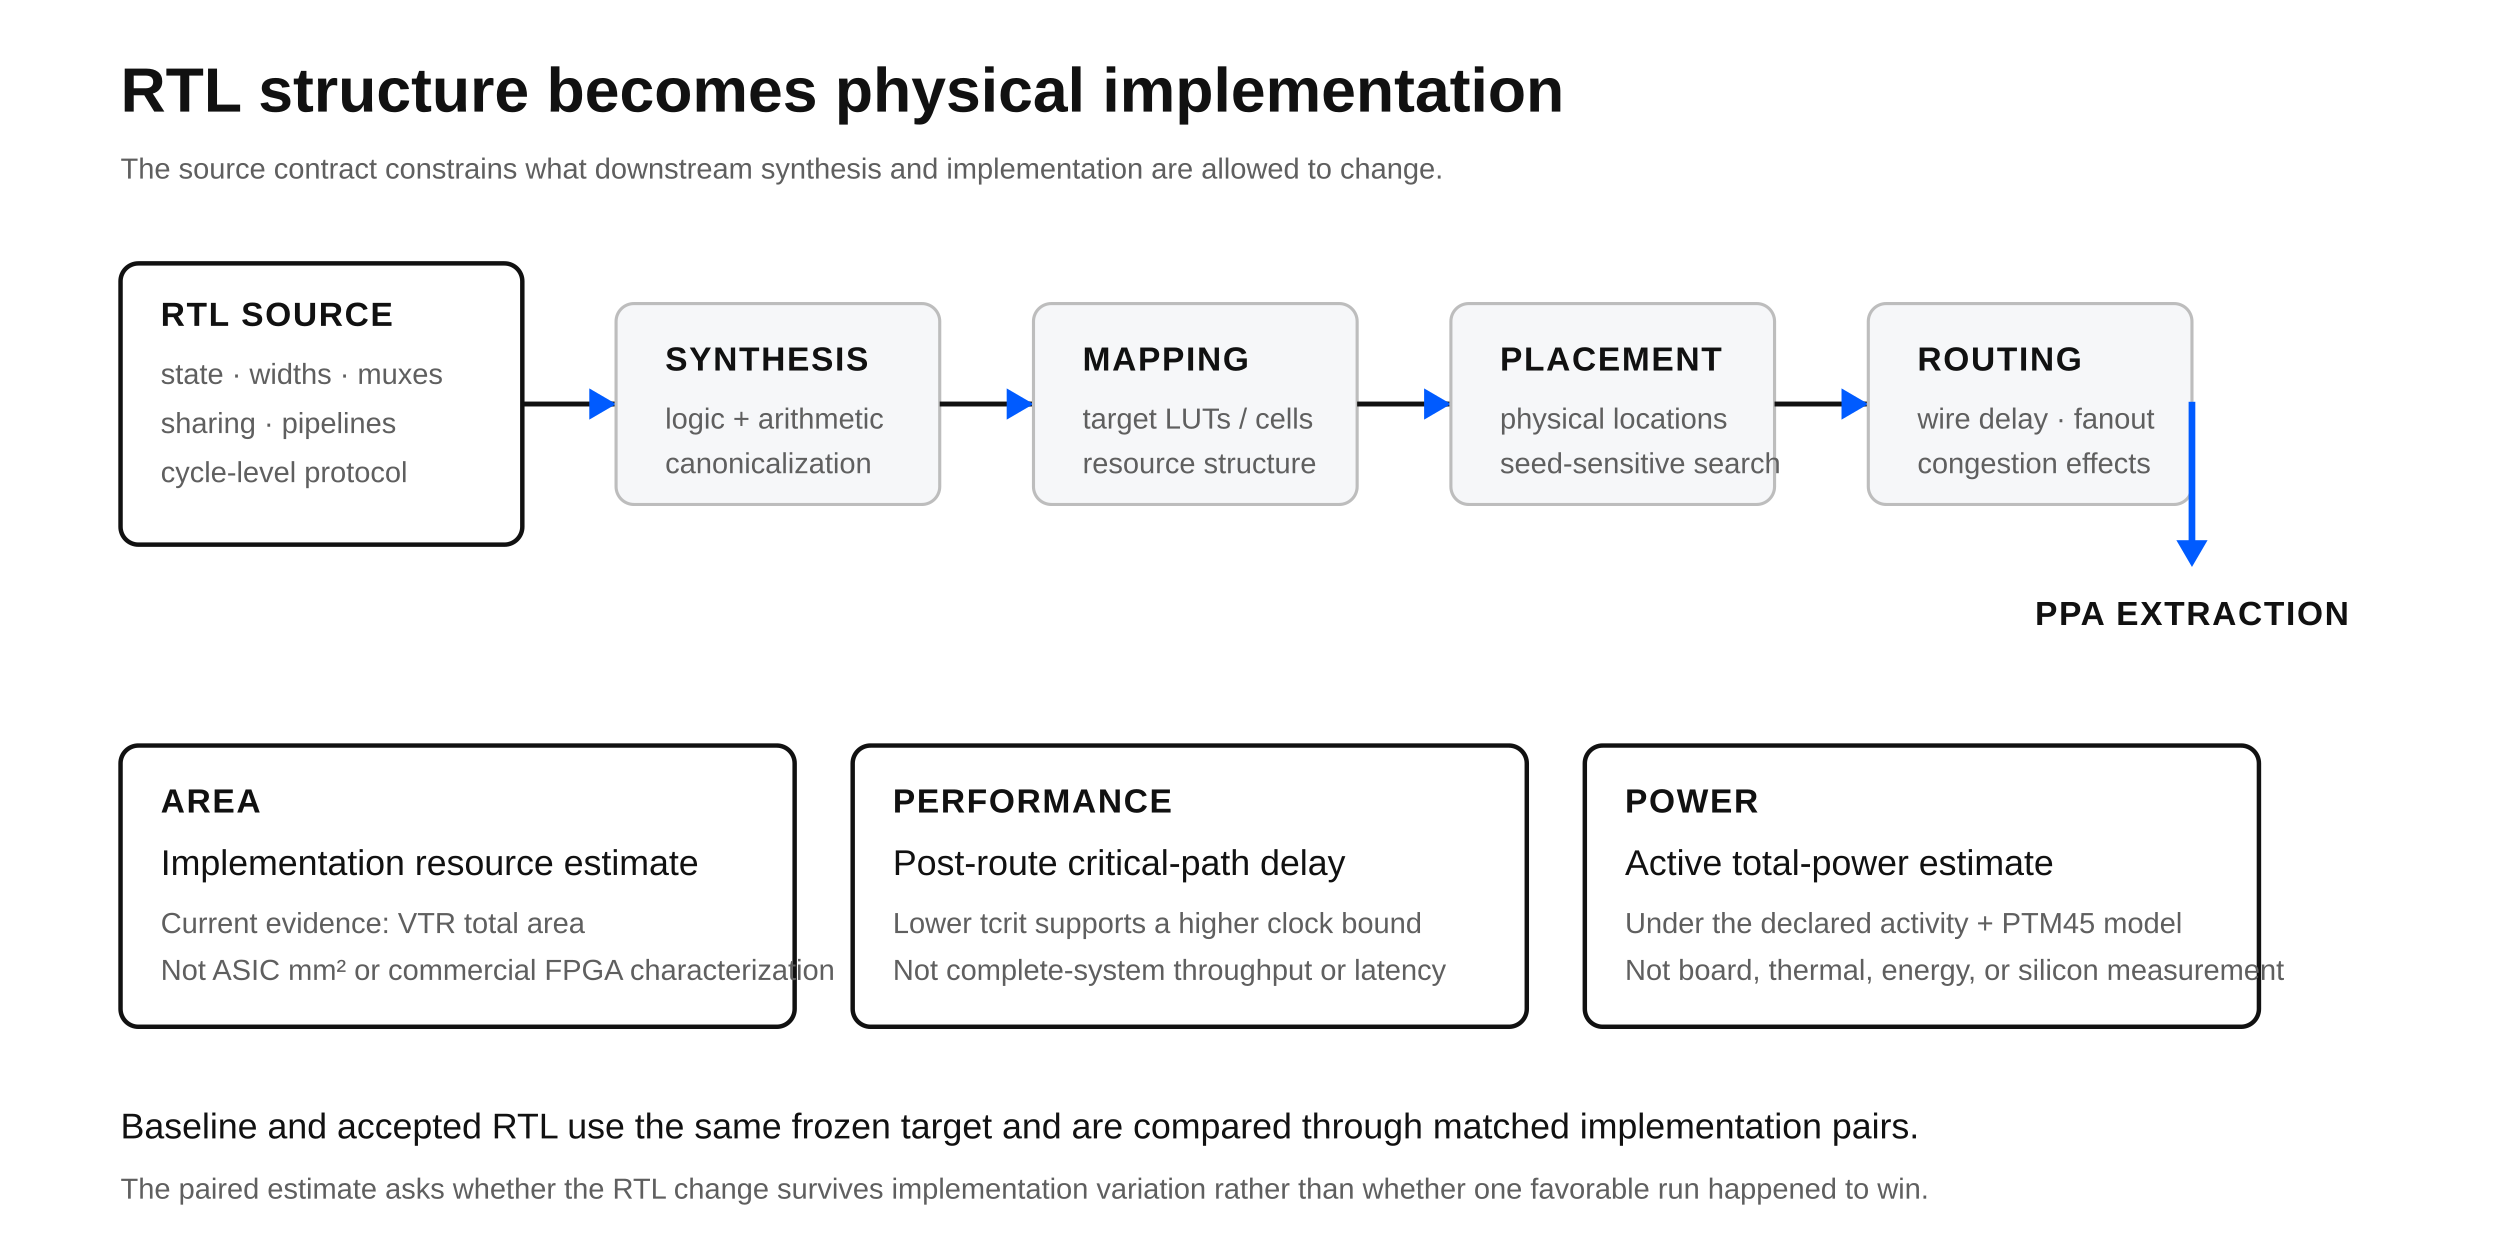
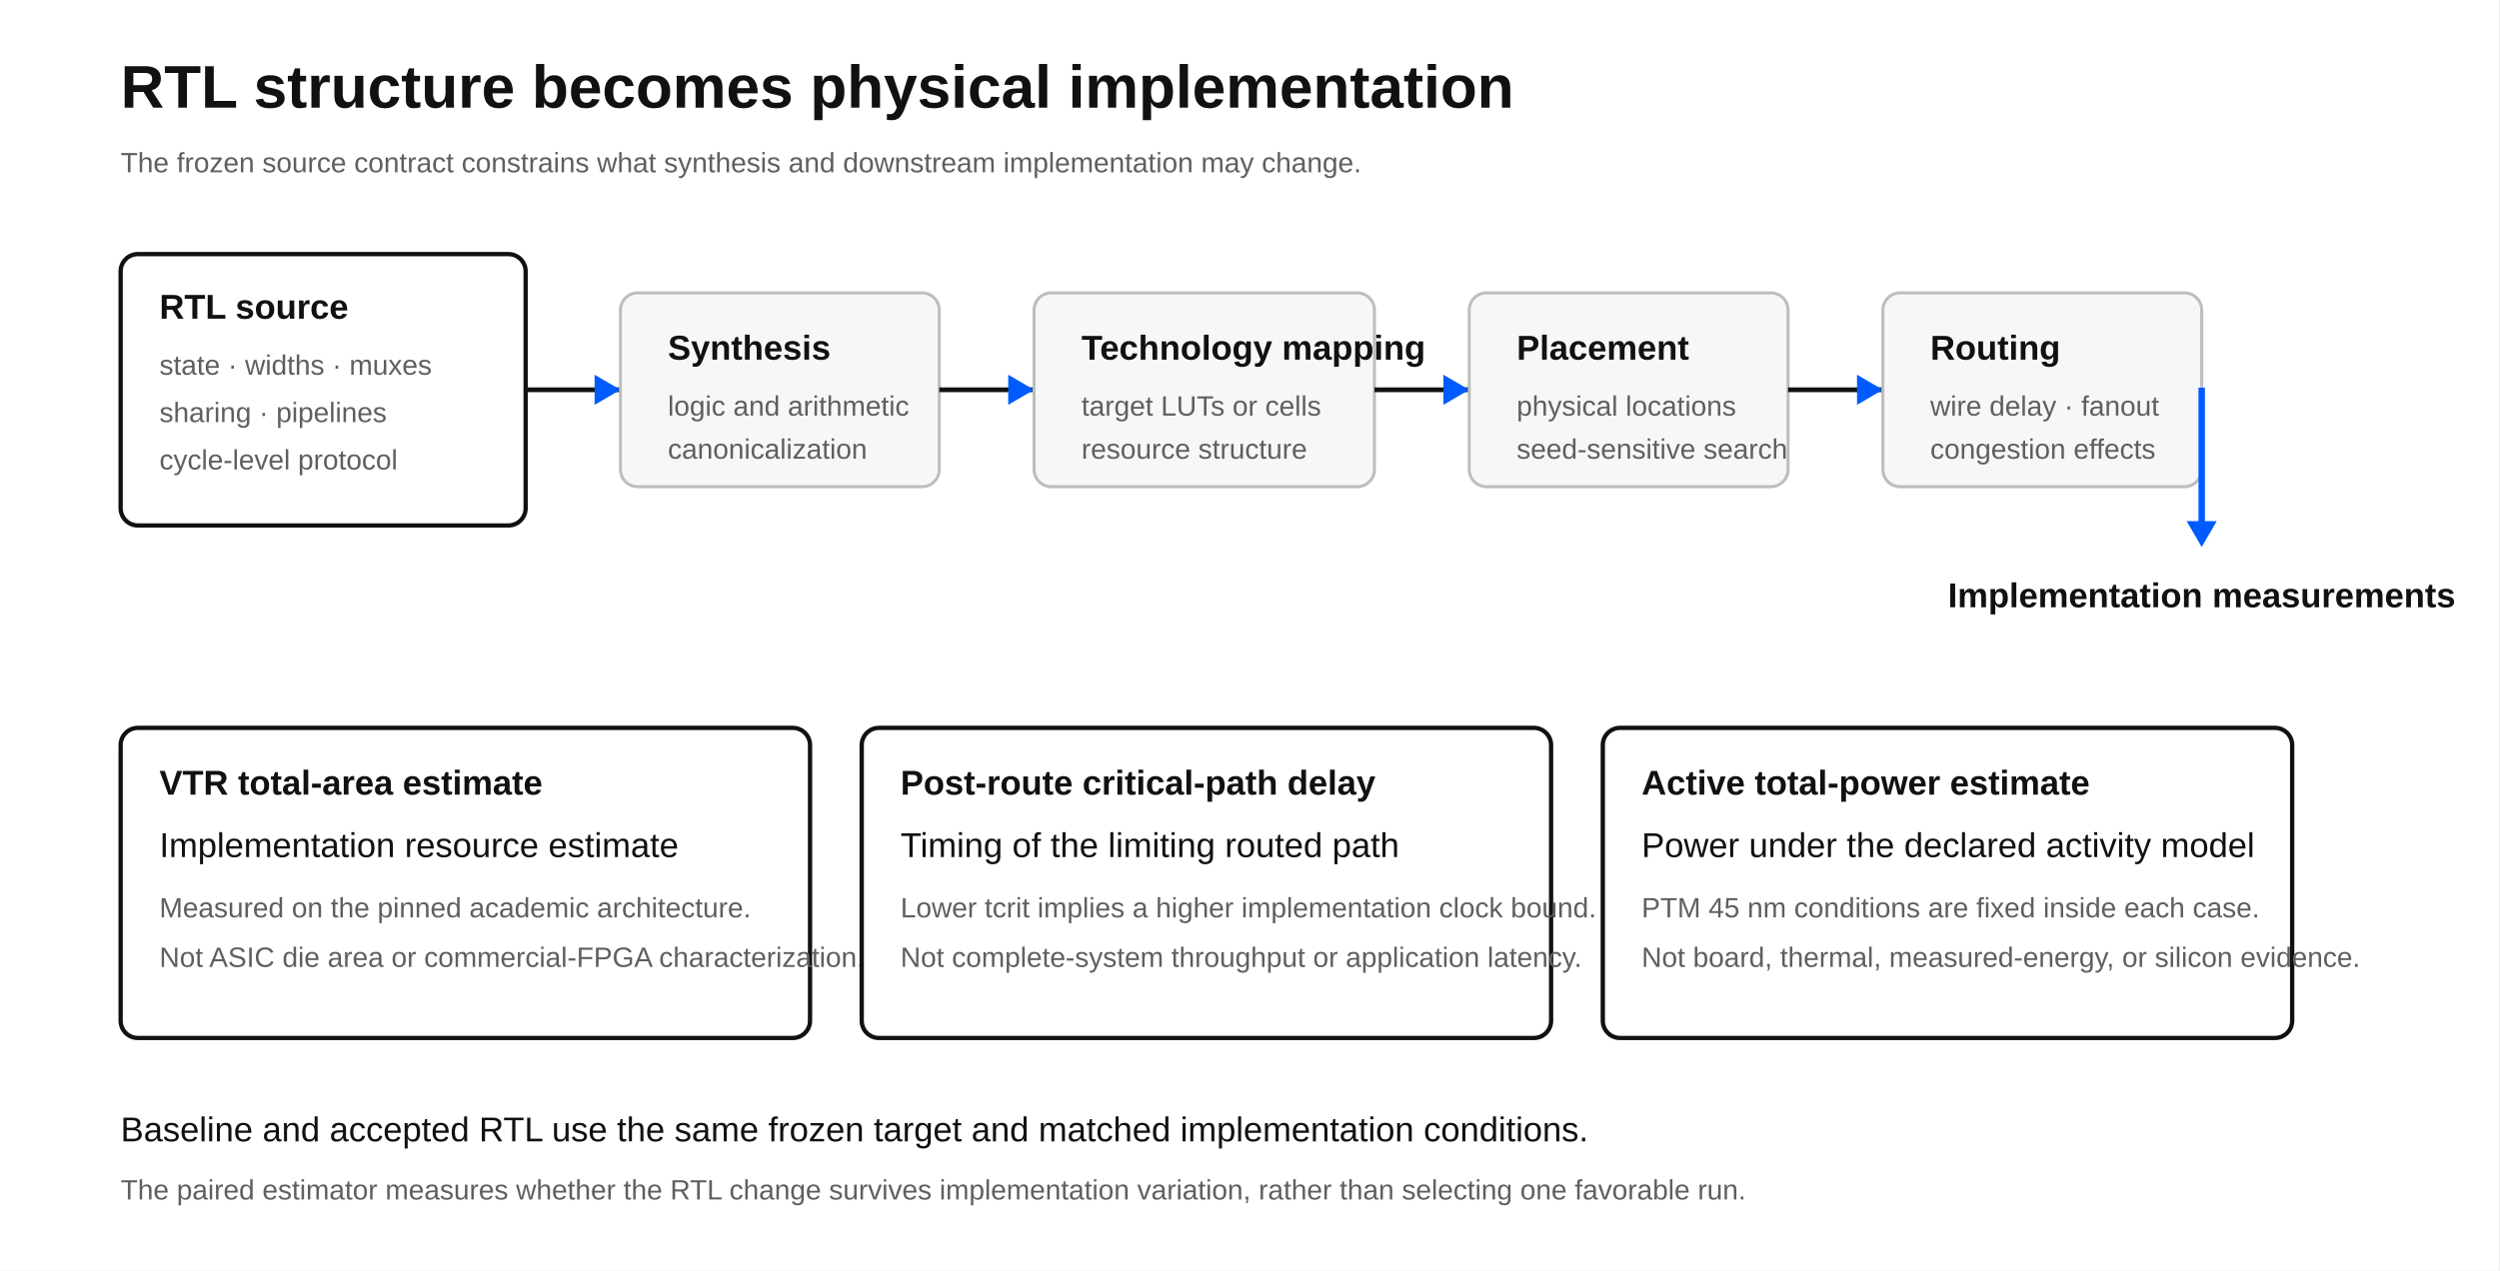
- <svg xmlns="http://www.w3.org/2000/svg" viewBox="0 0 1120 560" role="img" aria-label="RTL to physical implementation and PPA measurement flow">
-   <rect width="1120" height="560" fill="white" />
+ <svg xmlns="http://www.w3.org/2000/svg" viewBox="0 0 1160 590" role="img" aria-label="RTL design through physical implementation and PPA measurement">
+   <rect width="1160" height="590" fill="white" />
  <style>
-     text { font-family: Arial, Helvetica, sans-serif; fill:#111; }
-     .title { font-size:28px; font-weight:700; }
-     .label { font-size:15px; font-weight:700; letter-spacing:.05em; }
-     .body { font-size:16px; }
-     .small { font-size:13px; fill:#5f5f5f; }
-     .box { fill:#fff; stroke:#111; stroke-width:2; }
-     .soft { fill:#f6f7f9; stroke:#bdbdbd; stroke-width:1.4; }
-     .blue { fill:#005bff; }
-     .blueStroke { fill:none; stroke:#005bff; stroke-width:3; }
-     .line { fill:none; stroke:#111; stroke-width:2.2; }
-     .muted { fill:none; stroke:#b8b8b8; stroke-width:1.5; }
+     text{font-family:Arial,Helvetica,sans-serif;fill:#111}.title{font-size:28px;font-weight:700}.stage{font-size:16px;font-weight:700}.body{font-size:16px}.small{font-size:13px;fill:#5f5f5f}.box{fill:#fff;stroke:#111;stroke-width:2}.soft{fill:#f6f7f9;stroke:#bdbdbd;stroke-width:1.4}.blue{fill:#005bff}.blueStroke{fill:none;stroke:#005bff;stroke-width:3}.line{fill:none;stroke:#111;stroke-width:2.2}
  </style>
-   <text x="54" y="50" class="title">RTL structure becomes physical implementation</text>
-   <text x="54" y="80" class="small">The source contract constrains what downstream synthesis and implementation are allowed to change.</text>
-   <g transform="translate(54 118)">
-     <rect class="box" x="0" y="0" width="180" height="126" rx="8" />
-     <text x="18" y="28" class="label">RTL SOURCE</text>
-     <text x="18" y="54" class="small">state · widths · muxes</text>
-     <text x="18" y="76" class="small">sharing · pipelines</text>
-     <text x="18" y="98" class="small">cycle-level protocol</text>
-     <path class="line" d="M180 63H222" />
-     <path class="blue" d="M222 63l-12-7v14z" />
-     <rect class="soft" x="222" y="18" width="145" height="90" rx="8" />
-     <text x="244" y="48" class="label">SYNTHESIS</text>
-     <text x="244" y="74" class="small">logic + arithmetic</text>
-     <text x="244" y="94" class="small">canonicalization</text>
-     <path class="line" d="M367 63H409" />
-     <path class="blue" d="M409 63l-12-7v14z" />
-     <rect class="soft" x="409" y="18" width="145" height="90" rx="8" />
-     <text x="431" y="48" class="label">MAPPING</text>
-     <text x="431" y="74" class="small">target LUTs / cells</text>
-     <text x="431" y="94" class="small">resource structure</text>
-     <path class="line" d="M554 63H596" />
-     <path class="blue" d="M596 63l-12-7v14z" />
-     <rect class="soft" x="596" y="18" width="145" height="90" rx="8" />
-     <text x="618" y="48" class="label">PLACEMENT</text>
-     <text x="618" y="74" class="small">physical locations</text>
-     <text x="618" y="94" class="small">seed-sensitive search</text>
-     <path class="line" d="M741 63H783" />
-     <path class="blue" d="M783 63l-12-7v14z" />
-     <rect class="soft" x="783" y="18" width="145" height="90" rx="8" />
-     <text x="805" y="48" class="label">ROUTING</text>
-     <text x="805" y="74" class="small">wire delay · fanout</text>
-     <text x="805" y="94" class="small">congestion effects</text>
+   <text x="56" y="50" class="title">RTL structure becomes physical implementation</text>
+   <text x="56" y="80" class="small">The frozen source contract constrains what synthesis and downstream implementation may change.</text>
+   <g transform="translate(56 118)">
+     <rect class="box" x="0" y="0" width="188" height="126" rx="8" />
+     <text x="18" y="30" class="stage">RTL source</text>
+     <text x="18" y="56" class="small">state · widths · muxes</text>
+     <text x="18" y="78" class="small">sharing · pipelines</text>
+     <text x="18" y="100" class="small">cycle-level protocol</text>
+     <path class="line" d="M188 63H232" />
+     <path class="blue" d="M232 63l-12-7v14z" />
+     <rect class="soft" x="232" y="18" width="148" height="90" rx="8" />
+     <text x="254" y="49" class="stage">Synthesis</text>
+     <text x="254" y="75" class="small">logic and arithmetic</text>
+     <text x="254" y="95" class="small">canonicalization</text>
+     <path class="line" d="M380 63H424" />
+     <path class="blue" d="M424 63l-12-7v14z" />
+     <rect class="soft" x="424" y="18" width="158" height="90" rx="8" />
+     <text x="446" y="49" class="stage">Technology mapping</text>
+     <text x="446" y="75" class="small">target LUTs or cells</text>
+     <text x="446" y="95" class="small">resource structure</text>
+     <path class="line" d="M582 63H626" />
+     <path class="blue" d="M626 63l-12-7v14z" />
+     <rect class="soft" x="626" y="18" width="148" height="90" rx="8" />
+     <text x="648" y="49" class="stage">Placement</text>
+     <text x="648" y="75" class="small">physical locations</text>
+     <text x="648" y="95" class="small">seed-sensitive search</text>
+     <path class="line" d="M774 63H818" />
+     <path class="blue" d="M818 63l-12-7v14z" />
+     <rect class="soft" x="818" y="18" width="148" height="90" rx="8" />
+     <text x="840" y="49" class="stage">Routing</text>
+     <text x="840" y="75" class="small">wire delay · fanout</text>
+     <text x="840" y="95" class="small">congestion effects</text>
  </g>
-   <path class="blueStroke" d="M982 180v66" />
-   <path class="blue" d="M982 254l-7-12h14z" />
-   <text x="982" y="280" class="label" text-anchor="middle">PPA EXTRACTION</text>
-   <g transform="translate(54 334)">
-     <rect class="box" x="0" y="0" width="302" height="126" rx="8" />
-     <text x="18" y="30" class="label">AREA</text>
-     <text x="18" y="58" class="body">Implementation resource estimate</text>
-     <text x="18" y="84" class="small">Current evidence: VTR total area</text>
-     <text x="18" y="105" class="small">Not ASIC mm² or commercial FPGA characterization</text>
-     <rect class="box" x="328" y="0" width="302" height="126" rx="8" />
-     <text x="346" y="30" class="label">PERFORMANCE</text>
-     <text x="346" y="58" class="body">Post-route critical-path delay</text>
-     <text x="346" y="84" class="small">Lower tcrit supports a higher clock bound</text>
-     <text x="346" y="105" class="small">Not complete-system throughput or latency</text>
-     <rect class="box" x="656" y="0" width="302" height="126" rx="8" />
-     <text x="674" y="30" class="label">POWER</text>
-     <text x="674" y="58" class="body">Active total-power estimate</text>
-     <text x="674" y="84" class="small">Under the declared activity + PTM45 model</text>
-     <text x="674" y="105" class="small">Not board, thermal, energy, or silicon measurement</text>
+   <path class="blueStroke" d="M1022 180v66" />
+   <path class="blue" d="M1022 254l-7-12h14z" />
+   <text x="1022" y="282" class="stage" text-anchor="middle">Implementation measurements</text>
+   <g transform="translate(56 338)">
+     <rect class="box" x="0" y="0" width="320" height="144" rx="8" />
+     <text x="18" y="31" class="stage">VTR total-area estimate</text>
+     <text x="18" y="60" class="body">Implementation resource estimate</text>
+     <text x="18" y="88" class="small">Measured on the pinned academic architecture.</text>
+     <text x="18" y="111" class="small">Not ASIC die area or commercial-FPGA characterization.</text>
+     <rect class="box" x="344" y="0" width="320" height="144" rx="8" />
+     <text x="362" y="31" class="stage">Post-route critical-path delay</text>
+     <text x="362" y="60" class="body">Timing of the limiting routed path</text>
+     <text x="362" y="88" class="small">Lower tcrit implies a higher implementation clock bound.</text>
+     <text x="362" y="111" class="small">Not complete-system throughput or application latency.</text>
+     <rect class="box" x="688" y="0" width="320" height="144" rx="8" />
+     <text x="706" y="31" class="stage">Active total-power estimate</text>
+     <text x="706" y="60" class="body">Power under the declared activity model</text>
+     <text x="706" y="88" class="small">PTM 45 nm conditions are fixed inside each case.</text>
+     <text x="706" y="111" class="small">Not board, thermal, measured-energy, or silicon evidence.</text>
  </g>
-   <text x="54" y="510" class="body">Baseline and accepted RTL use the same frozen target and are compared through matched implementation pairs.</text>
-   <text x="54" y="537" class="small">The paired estimate asks whether the RTL change survives implementation variation rather than whether one favorable run happened to win.</text>
+   <text x="56" y="530" class="body">Baseline and accepted RTL use the same frozen target and matched implementation conditions.</text>
+   <text x="56" y="557" class="small">The paired estimator measures whether the RTL change survives implementation variation, rather than selecting one favorable run.</text>
</svg>
